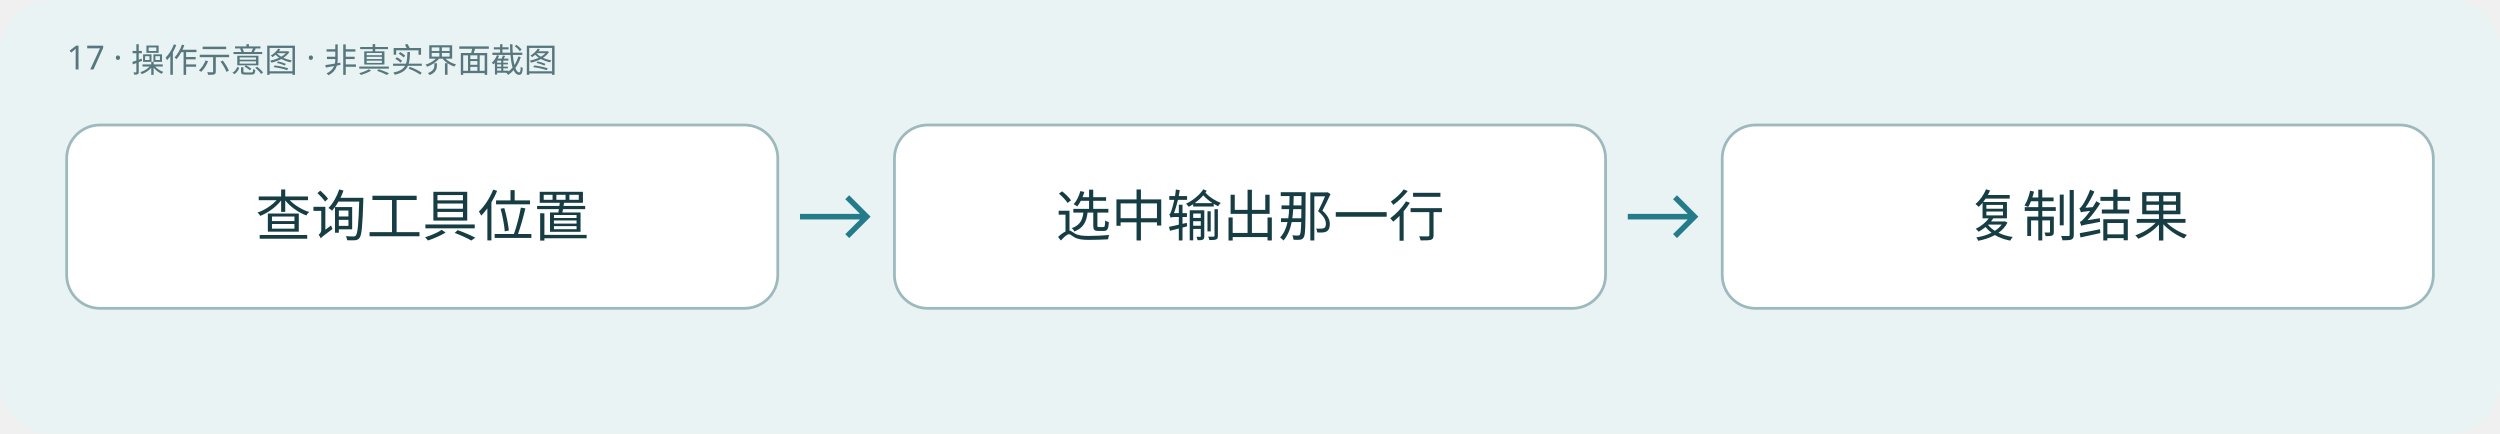
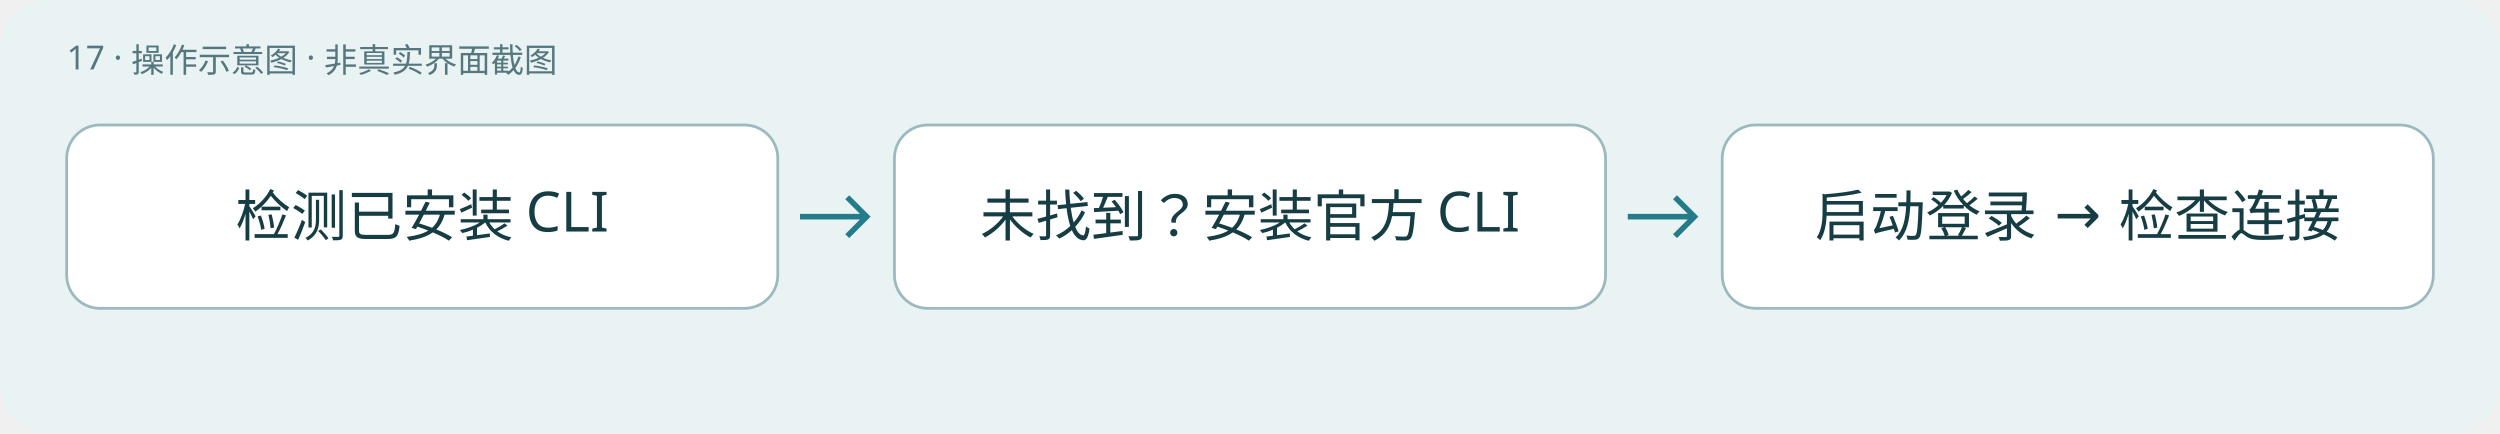
<svg xmlns="http://www.w3.org/2000/svg" viewBox="0 0 900 156" role="img">
  <rect width="900" height="156" rx="18" fill="#eaf3f4" />
  <rect x="24" y="45" width="256" height="66" rx="12" fill="white" stroke="#9cb9bd" />
-   <text x="152" y="85" text-anchor="middle" font-family="Microsoft YaHei,PingFang SC,sans-serif" font-size="20" fill="#163d44">查询工具位置</text>
+   <text x="152" y="85" text-anchor="middle" font-family="Microsoft YaHei,PingFang SC,sans-serif" font-size="20" fill="#163d44">检测已安装 CLI</text>
  <path d="M288 78 h24 m-7 -7 7 7 -7 7" fill="none" stroke="#247c8a" stroke-width="2" />
  <rect x="322" y="45" width="256" height="66" rx="12" fill="white" stroke="#9cb9bd" />
-   <text x="450" y="85" text-anchor="middle" font-family="Microsoft YaHei,PingFang SC,sans-serif" font-size="20" fill="#163d44">选中输出那一行</text>
+   <text x="450" y="85" text-anchor="middle" font-family="Microsoft YaHei,PingFang SC,sans-serif" font-size="20" fill="#163d44">未找到？安装官方 CLI</text>
  <path d="M586 78 h24 m-7 -7 7 7 -7 7" fill="none" stroke="#247c8a" stroke-width="2" />
  <rect x="620" y="45" width="256" height="66" rx="12" fill="white" stroke="#9cb9bd" />
-   <text x="748" y="85" text-anchor="middle" font-family="Microsoft YaHei,PingFang SC,sans-serif" font-size="20" fill="#163d44">复制结果</text>
+   <text x="748" y="85" text-anchor="middle" font-family="Microsoft YaHei,PingFang SC,sans-serif" font-size="20" fill="#163d44">启动登录 → 检查连接</text>
  <text x="24" y="25" font-family="sans-serif" font-size="12" fill="#55777d">17 · 操作示意图 · 非真实界面截图</text>
</svg>
